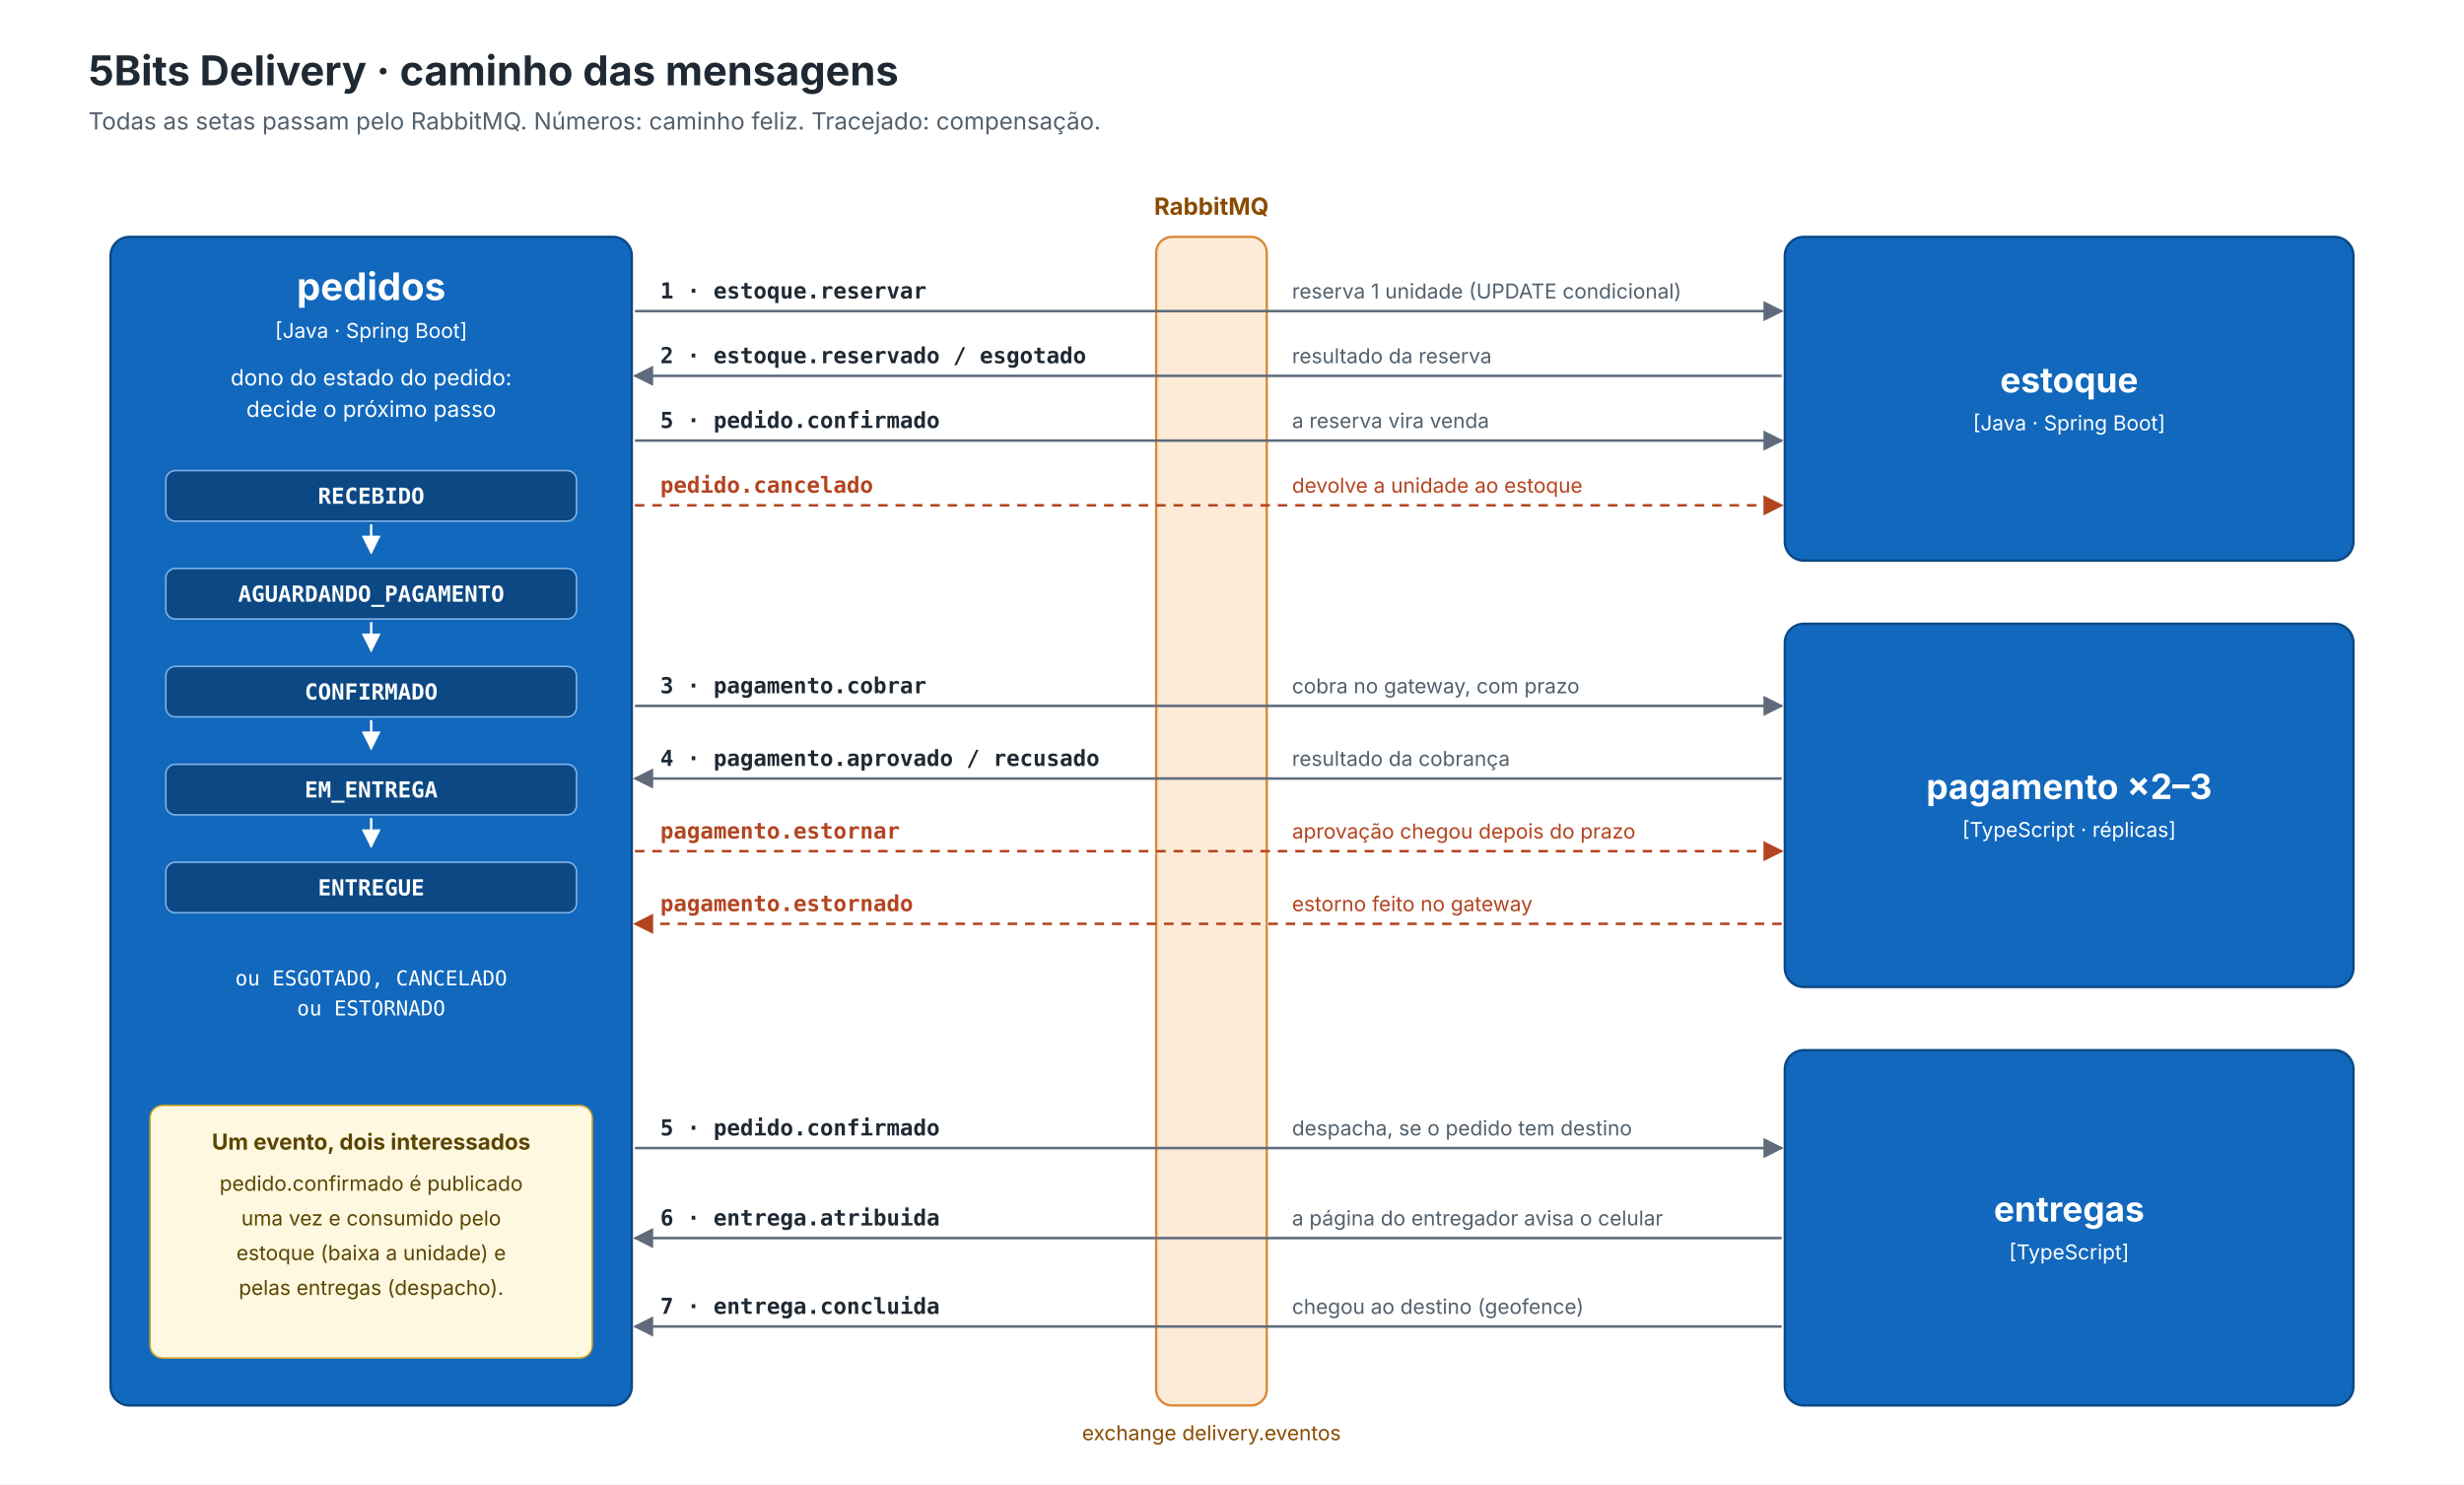
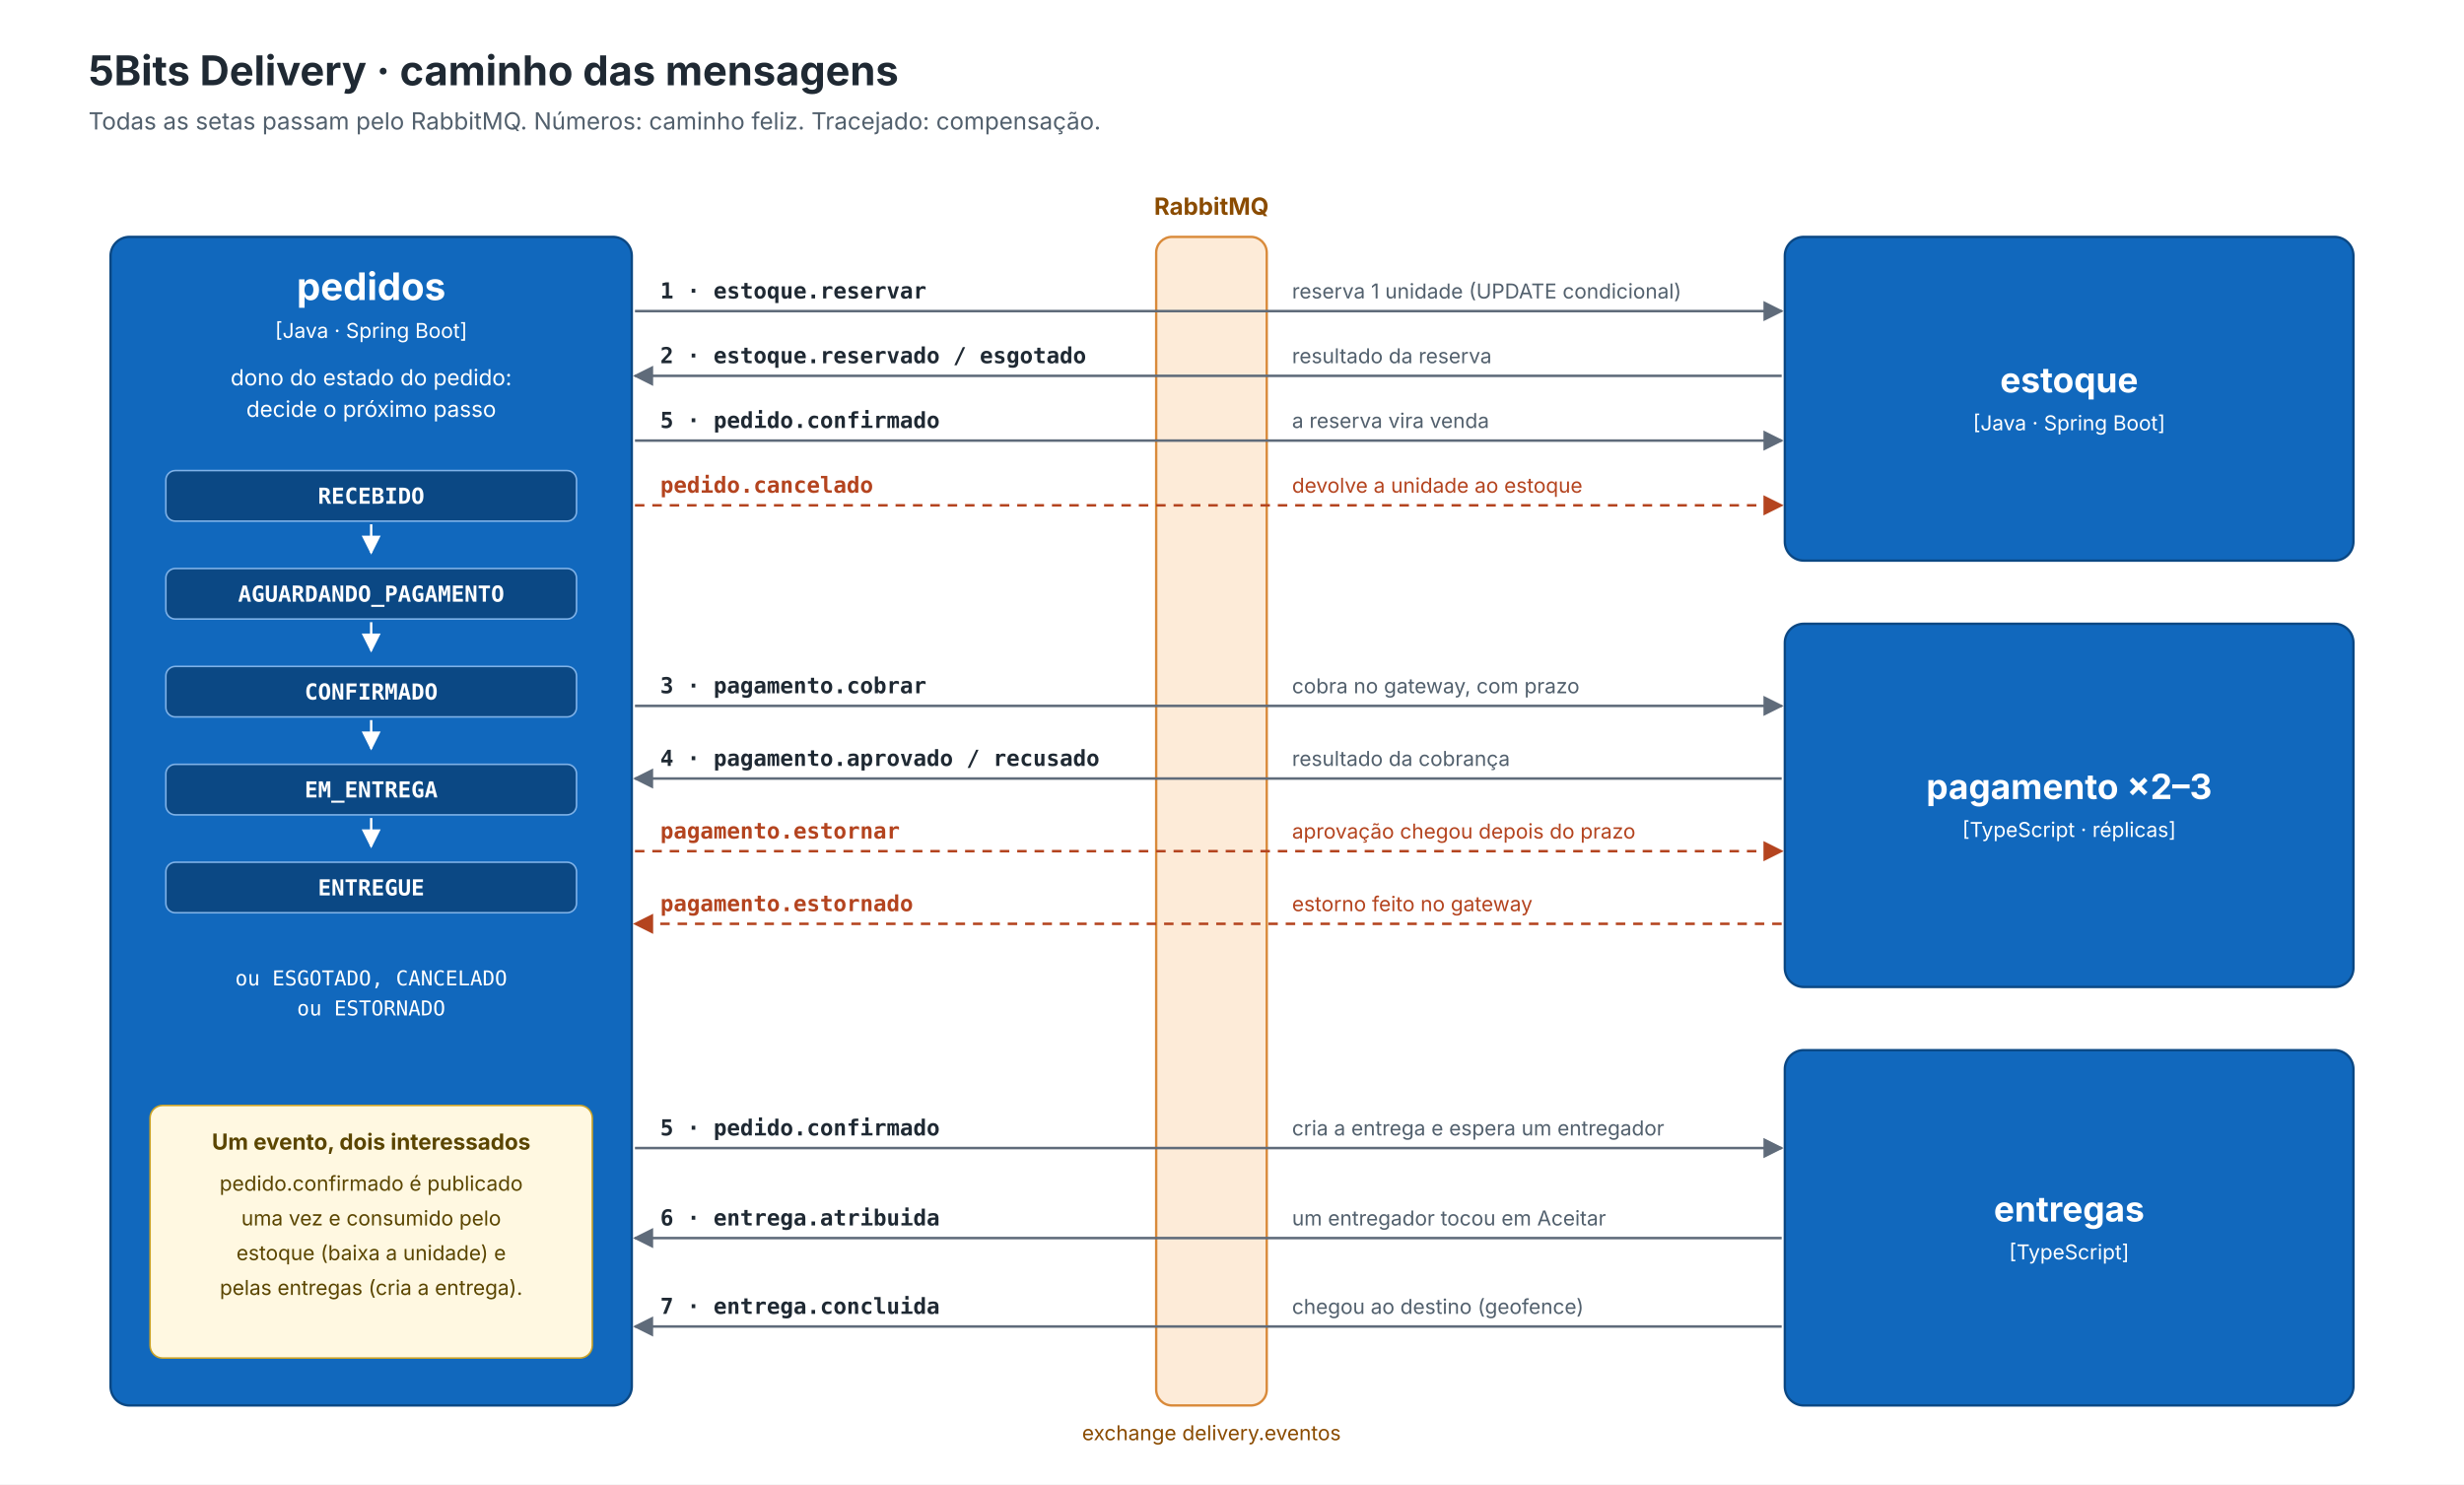
<svg xmlns="http://www.w3.org/2000/svg" width="1560" height="940" viewBox="0 0 1560 940">
  <defs>
    <marker id="seta" viewBox="0 0 10 10" refX="9" refY="5" markerWidth="8" markerHeight="8" orient="auto">
      <path d="M0,0 L10,5 L0,10 z" fill="context-stroke" />
    </marker>
    <marker id="seta-ini" viewBox="0 0 10 10" refX="1" refY="5" markerWidth="8" markerHeight="8" orient="auto">
      <path d="M10,0 L0,5 L10,10 z" fill="#5f6b7a" />
    </marker>
  </defs>
  <rect width="1560" height="940" fill="#ffffff" />
  <text x="56" y="54" font-family="Inter, Arial, Helvetica, sans-serif" font-size="26" font-weight="700" fill="#1f2933" text-anchor="start">5Bits Delivery · caminho das mensagens</text>
  <text x="56" y="82" font-family="Inter, Arial, Helvetica, sans-serif" font-size="15" font-weight="400" fill="#52606d" text-anchor="start">Todas as setas passam pelo RabbitMQ. Números: caminho feliz. Tracejado: compensação.</text>
  <rect x="70" y="150" width="330" height="740" rx="12" fill="#1168bd" stroke="#0b4884" stroke-width="1.5" />
  <text x="235" y="190" font-family="Inter, Arial, Helvetica, sans-serif" font-size="24" font-weight="700" fill="#ffffff" text-anchor="middle">pedidos</text>
  <text x="235" y="214" font-family="Inter, Arial, Helvetica, sans-serif" font-size="13" font-weight="400" fill="#ffffff" text-anchor="middle">[Java · Spring Boot]</text>
  <text x="235" y="244" font-family="Inter, Arial, Helvetica, sans-serif" font-size="14" font-weight="400" fill="#ffffff" text-anchor="middle">dono do estado do pedido:</text>
  <text x="235" y="264" font-family="Inter, Arial, Helvetica, sans-serif" font-size="14" font-weight="400" fill="#ffffff" text-anchor="middle">decide o próximo passo</text>
  <rect x="105" y="298" width="260" height="32" rx="6" fill="#0b4884" stroke="#7fb2e8" stroke-width="1" />
  <text x="235" y="319" font-family="'DejaVu Sans Mono', Consolas, 'Courier New', monospace" font-size="14" font-weight="700" fill="#ffffff" text-anchor="middle">RECEBIDO</text>
  <path d="M235,332 L235,350" stroke="#ffffff" stroke-width="1.5" marker-end="url(#seta)" />
  <rect x="105" y="360" width="260" height="32" rx="6" fill="#0b4884" stroke="#7fb2e8" stroke-width="1" />
  <text x="235" y="381" font-family="'DejaVu Sans Mono', Consolas, 'Courier New', monospace" font-size="14" font-weight="700" fill="#ffffff" text-anchor="middle">AGUARDANDO_PAGAMENTO</text>
  <path d="M235,394 L235,412" stroke="#ffffff" stroke-width="1.5" marker-end="url(#seta)" />
  <rect x="105" y="422" width="260" height="32" rx="6" fill="#0b4884" stroke="#7fb2e8" stroke-width="1" />
  <text x="235" y="443" font-family="'DejaVu Sans Mono', Consolas, 'Courier New', monospace" font-size="14" font-weight="700" fill="#ffffff" text-anchor="middle">CONFIRMADO</text>
  <path d="M235,456 L235,474" stroke="#ffffff" stroke-width="1.5" marker-end="url(#seta)" />
  <rect x="105" y="484" width="260" height="32" rx="6" fill="#0b4884" stroke="#7fb2e8" stroke-width="1" />
  <text x="235" y="505" font-family="'DejaVu Sans Mono', Consolas, 'Courier New', monospace" font-size="14" font-weight="700" fill="#ffffff" text-anchor="middle">EM_ENTREGA</text>
  <path d="M235,518 L235,536" stroke="#ffffff" stroke-width="1.5" marker-end="url(#seta)" />
  <rect x="105" y="546" width="260" height="32" rx="6" fill="#0b4884" stroke="#7fb2e8" stroke-width="1" />
  <text x="235" y="567" font-family="'DejaVu Sans Mono', Consolas, 'Courier New', monospace" font-size="14" font-weight="700" fill="#ffffff" text-anchor="middle">ENTREGUE</text>
  <text x="235" y="624" font-family="'DejaVu Sans Mono', Consolas, 'Courier New', monospace" font-size="13" font-weight="400" fill="#ffffff" text-anchor="middle">ou ESGOTADO, CANCELADO</text>
  <text x="235" y="643" font-family="'DejaVu Sans Mono', Consolas, 'Courier New', monospace" font-size="13" font-weight="400" fill="#ffffff" text-anchor="middle">ou ESTORNADO</text>
  <rect x="95" y="700" width="280" height="160" rx="8" fill="#fff8e1" stroke="#c9a227" />
  <text x="235" y="728" font-family="Inter, Arial, Helvetica, sans-serif" font-size="14" font-weight="700" fill="#5a4500" text-anchor="middle">Um evento, dois interessados</text>
  <text x="235" y="754" font-family="Inter, Arial, Helvetica, sans-serif" font-size="13" font-weight="400" fill="#5a4500" text-anchor="middle">pedido.confirmado é publicado</text>
  <text x="235" y="776" font-family="Inter, Arial, Helvetica, sans-serif" font-size="13" font-weight="400" fill="#5a4500" text-anchor="middle">uma vez e consumido pelo</text>
  <text x="235" y="798" font-family="Inter, Arial, Helvetica, sans-serif" font-size="13" font-weight="400" fill="#5a4500" text-anchor="middle">estoque (baixa a unidade) e</text>
-   <text x="235" y="820" font-family="Inter, Arial, Helvetica, sans-serif" font-size="13" font-weight="400" fill="#5a4500" text-anchor="middle">pelas entregas (despacho).</text>
+   <text x="235" y="820" font-family="Inter, Arial, Helvetica, sans-serif" font-size="13" font-weight="400" fill="#5a4500" text-anchor="middle">pelas entregas (cria a entrega).</text>
  <rect x="732" y="150" width="70" height="740" rx="10" fill="#fdebd8" stroke="#d98a3a" stroke-width="1.5" />
  <text x="767" y="136" font-family="Inter, Arial, Helvetica, sans-serif" font-size="15" font-weight="700" fill="#8a4b00" text-anchor="middle">RabbitMQ</text>
  <text x="767" y="912" font-family="Inter, Arial, Helvetica, sans-serif" font-size="13" font-weight="400" fill="#8a4b00" text-anchor="middle">exchange delivery.eventos</text>
  <rect x="1130" y="150" width="360" height="205" rx="12" fill="#1168bd" stroke="#0b4884" stroke-width="1.5" />
  <text x="1310" y="248.5" font-family="Inter, Arial, Helvetica, sans-serif" font-size="22" font-weight="700" fill="#ffffff" text-anchor="middle">estoque</text>
  <text x="1310" y="272.5" font-family="Inter, Arial, Helvetica, sans-serif" font-size="13" font-weight="400" fill="#ffffff" text-anchor="middle">[Java · Spring Boot]</text>
  <path d="M402,197 L1128,197" fill="none" stroke="#5f6b7a" stroke-width="1.6" marker-end="url(#seta)" />
  <text x="418" y="189" font-family="'DejaVu Sans Mono', Consolas, 'Courier New', monospace" font-size="14" font-weight="700" fill="#1f2933" text-anchor="start">1 · estoque.reservar</text>
  <text x="818" y="189" font-family="Inter, Arial, Helvetica, sans-serif" font-size="13" font-weight="400" fill="#52606d" text-anchor="start">reserva 1 unidade (UPDATE condicional)</text>
  <path d="M1128,238 L402,238" fill="none" stroke="#5f6b7a" stroke-width="1.6" marker-end="url(#seta)" />
  <text x="418" y="230" font-family="'DejaVu Sans Mono', Consolas, 'Courier New', monospace" font-size="14" font-weight="700" fill="#1f2933" text-anchor="start">2 · estoque.reservado / esgotado</text>
  <text x="818" y="230" font-family="Inter, Arial, Helvetica, sans-serif" font-size="13" font-weight="400" fill="#52606d" text-anchor="start">resultado da reserva</text>
  <path d="M402,279 L1128,279" fill="none" stroke="#5f6b7a" stroke-width="1.6" marker-end="url(#seta)" />
  <text x="418" y="271" font-family="'DejaVu Sans Mono', Consolas, 'Courier New', monospace" font-size="14" font-weight="700" fill="#1f2933" text-anchor="start">5 · pedido.confirmado</text>
  <text x="818" y="271" font-family="Inter, Arial, Helvetica, sans-serif" font-size="13" font-weight="400" fill="#52606d" text-anchor="start">a reserva vira venda</text>
  <path d="M402,320 L1128,320" fill="none" stroke="#b4441f" stroke-width="1.6" stroke-dasharray="6 5" marker-end="url(#seta)" />
  <text x="418" y="312" font-family="'DejaVu Sans Mono', Consolas, 'Courier New', monospace" font-size="14" font-weight="700" fill="#b4441f" text-anchor="start">pedido.cancelado</text>
  <text x="818" y="312" font-family="Inter, Arial, Helvetica, sans-serif" font-size="13" font-weight="400" fill="#b4441f" text-anchor="start">devolve a unidade ao estoque</text>
  <rect x="1130" y="395" width="360" height="230" rx="12" fill="#1168bd" stroke="#0b4884" stroke-width="1.5" />
  <text x="1310" y="506.0" font-family="Inter, Arial, Helvetica, sans-serif" font-size="22" font-weight="700" fill="#ffffff" text-anchor="middle">pagamento ×2–3</text>
  <text x="1310" y="530.0" font-family="Inter, Arial, Helvetica, sans-serif" font-size="13" font-weight="400" fill="#ffffff" text-anchor="middle">[TypeScript · réplicas]</text>
  <path d="M402,447 L1128,447" fill="none" stroke="#5f6b7a" stroke-width="1.6" marker-end="url(#seta)" />
  <text x="418" y="439" font-family="'DejaVu Sans Mono', Consolas, 'Courier New', monospace" font-size="14" font-weight="700" fill="#1f2933" text-anchor="start">3 · pagamento.cobrar</text>
  <text x="818" y="439" font-family="Inter, Arial, Helvetica, sans-serif" font-size="13" font-weight="400" fill="#52606d" text-anchor="start">cobra no gateway, com prazo</text>
  <path d="M1128,493 L402,493" fill="none" stroke="#5f6b7a" stroke-width="1.6" marker-end="url(#seta)" />
  <text x="418" y="485" font-family="'DejaVu Sans Mono', Consolas, 'Courier New', monospace" font-size="14" font-weight="700" fill="#1f2933" text-anchor="start">4 · pagamento.aprovado / recusado</text>
  <text x="818" y="485" font-family="Inter, Arial, Helvetica, sans-serif" font-size="13" font-weight="400" fill="#52606d" text-anchor="start">resultado da cobrança</text>
  <path d="M402,539 L1128,539" fill="none" stroke="#b4441f" stroke-width="1.6" stroke-dasharray="6 5" marker-end="url(#seta)" />
  <text x="418" y="531" font-family="'DejaVu Sans Mono', Consolas, 'Courier New', monospace" font-size="14" font-weight="700" fill="#b4441f" text-anchor="start">pagamento.estornar</text>
  <text x="818" y="531" font-family="Inter, Arial, Helvetica, sans-serif" font-size="13" font-weight="400" fill="#b4441f" text-anchor="start">aprovação chegou depois do prazo</text>
  <path d="M1128,585 L402,585" fill="none" stroke="#b4441f" stroke-width="1.6" stroke-dasharray="6 5" marker-end="url(#seta)" />
  <text x="418" y="577" font-family="'DejaVu Sans Mono', Consolas, 'Courier New', monospace" font-size="14" font-weight="700" fill="#b4441f" text-anchor="start">pagamento.estornado</text>
  <text x="818" y="577" font-family="Inter, Arial, Helvetica, sans-serif" font-size="13" font-weight="400" fill="#b4441f" text-anchor="start">estorno feito no gateway</text>
  <rect x="1130" y="665" width="360" height="225" rx="12" fill="#1168bd" stroke="#0b4884" stroke-width="1.5" />
  <text x="1310" y="773.5" font-family="Inter, Arial, Helvetica, sans-serif" font-size="22" font-weight="700" fill="#ffffff" text-anchor="middle">entregas</text>
  <text x="1310" y="797.5" font-family="Inter, Arial, Helvetica, sans-serif" font-size="13" font-weight="400" fill="#ffffff" text-anchor="middle">[TypeScript]</text>
  <path d="M402,727 L1128,727" fill="none" stroke="#5f6b7a" stroke-width="1.6" marker-end="url(#seta)" />
  <text x="418" y="719" font-family="'DejaVu Sans Mono', Consolas, 'Courier New', monospace" font-size="14" font-weight="700" fill="#1f2933" text-anchor="start">5 · pedido.confirmado</text>
-   <text x="818" y="719" font-family="Inter, Arial, Helvetica, sans-serif" font-size="13" font-weight="400" fill="#52606d" text-anchor="start">despacha, se o pedido tem destino</text>
+   <text x="818" y="719" font-family="Inter, Arial, Helvetica, sans-serif" font-size="13" font-weight="400" fill="#52606d" text-anchor="start">cria a entrega e espera um entregador</text>
  <path d="M1128,784 L402,784" fill="none" stroke="#5f6b7a" stroke-width="1.6" marker-end="url(#seta)" />
  <text x="418" y="776" font-family="'DejaVu Sans Mono', Consolas, 'Courier New', monospace" font-size="14" font-weight="700" fill="#1f2933" text-anchor="start">6 · entrega.atribuida</text>
-   <text x="818" y="776" font-family="Inter, Arial, Helvetica, sans-serif" font-size="13" font-weight="400" fill="#52606d" text-anchor="start">a página do entregador avisa o celular</text>
+   <text x="818" y="776" font-family="Inter, Arial, Helvetica, sans-serif" font-size="13" font-weight="400" fill="#52606d" text-anchor="start">um entregador tocou em Aceitar</text>
  <path d="M1128,840 L402,840" fill="none" stroke="#5f6b7a" stroke-width="1.6" marker-end="url(#seta)" />
  <text x="418" y="832" font-family="'DejaVu Sans Mono', Consolas, 'Courier New', monospace" font-size="14" font-weight="700" fill="#1f2933" text-anchor="start">7 · entrega.concluida</text>
  <text x="818" y="832" font-family="Inter, Arial, Helvetica, sans-serif" font-size="13" font-weight="400" fill="#52606d" text-anchor="start">chegou ao destino (geofence)</text>
</svg>
